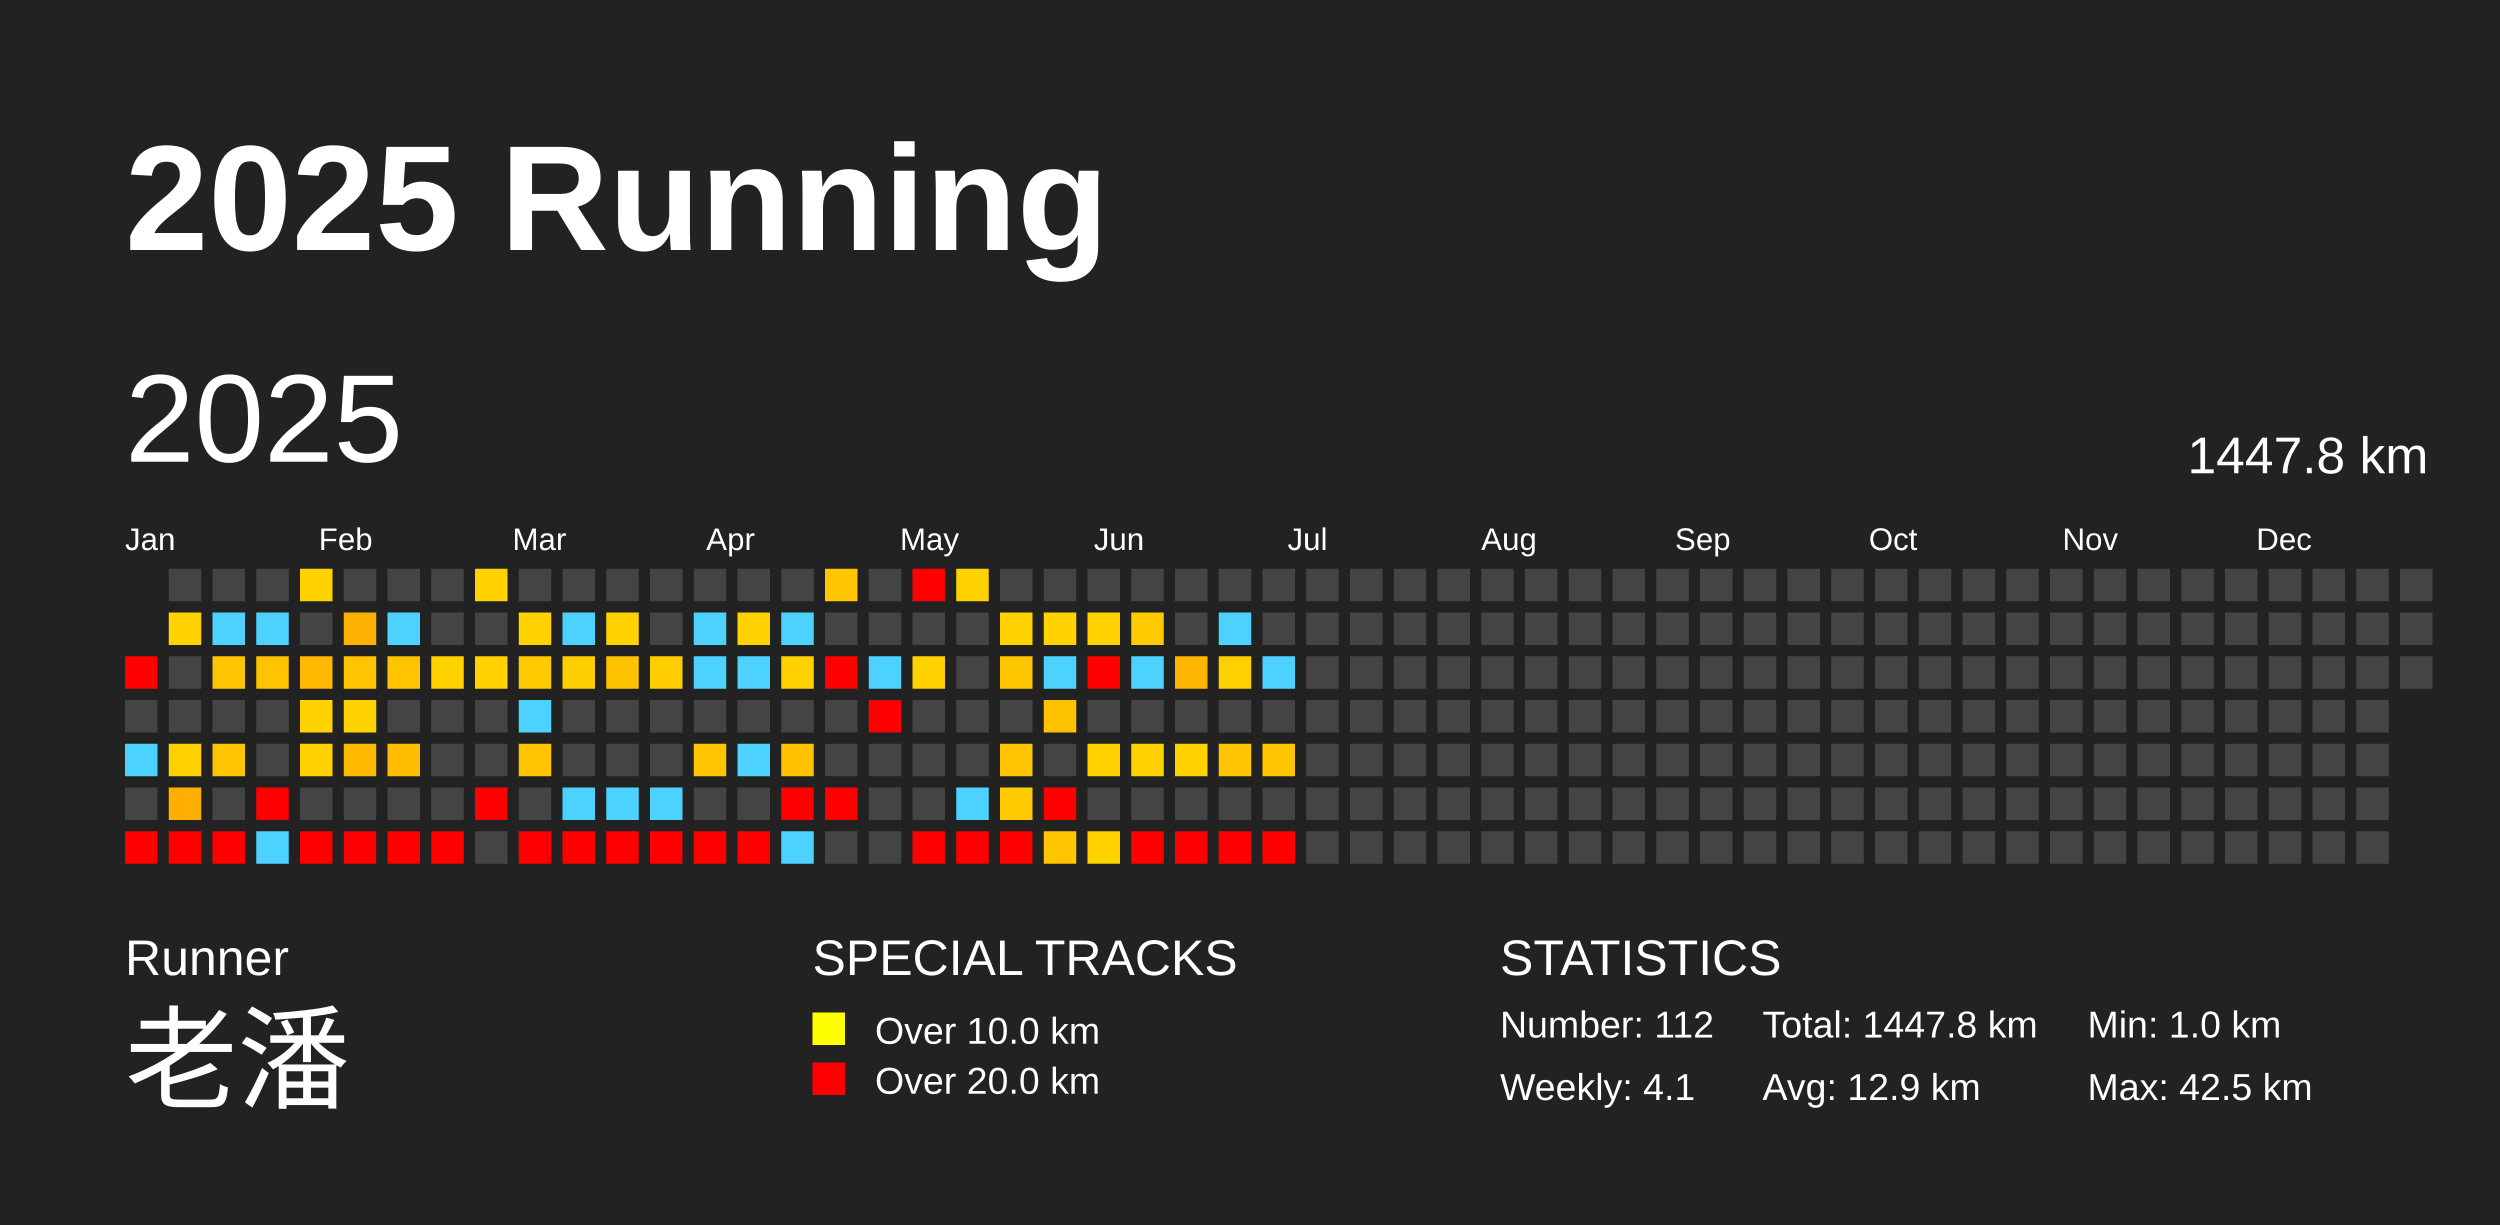
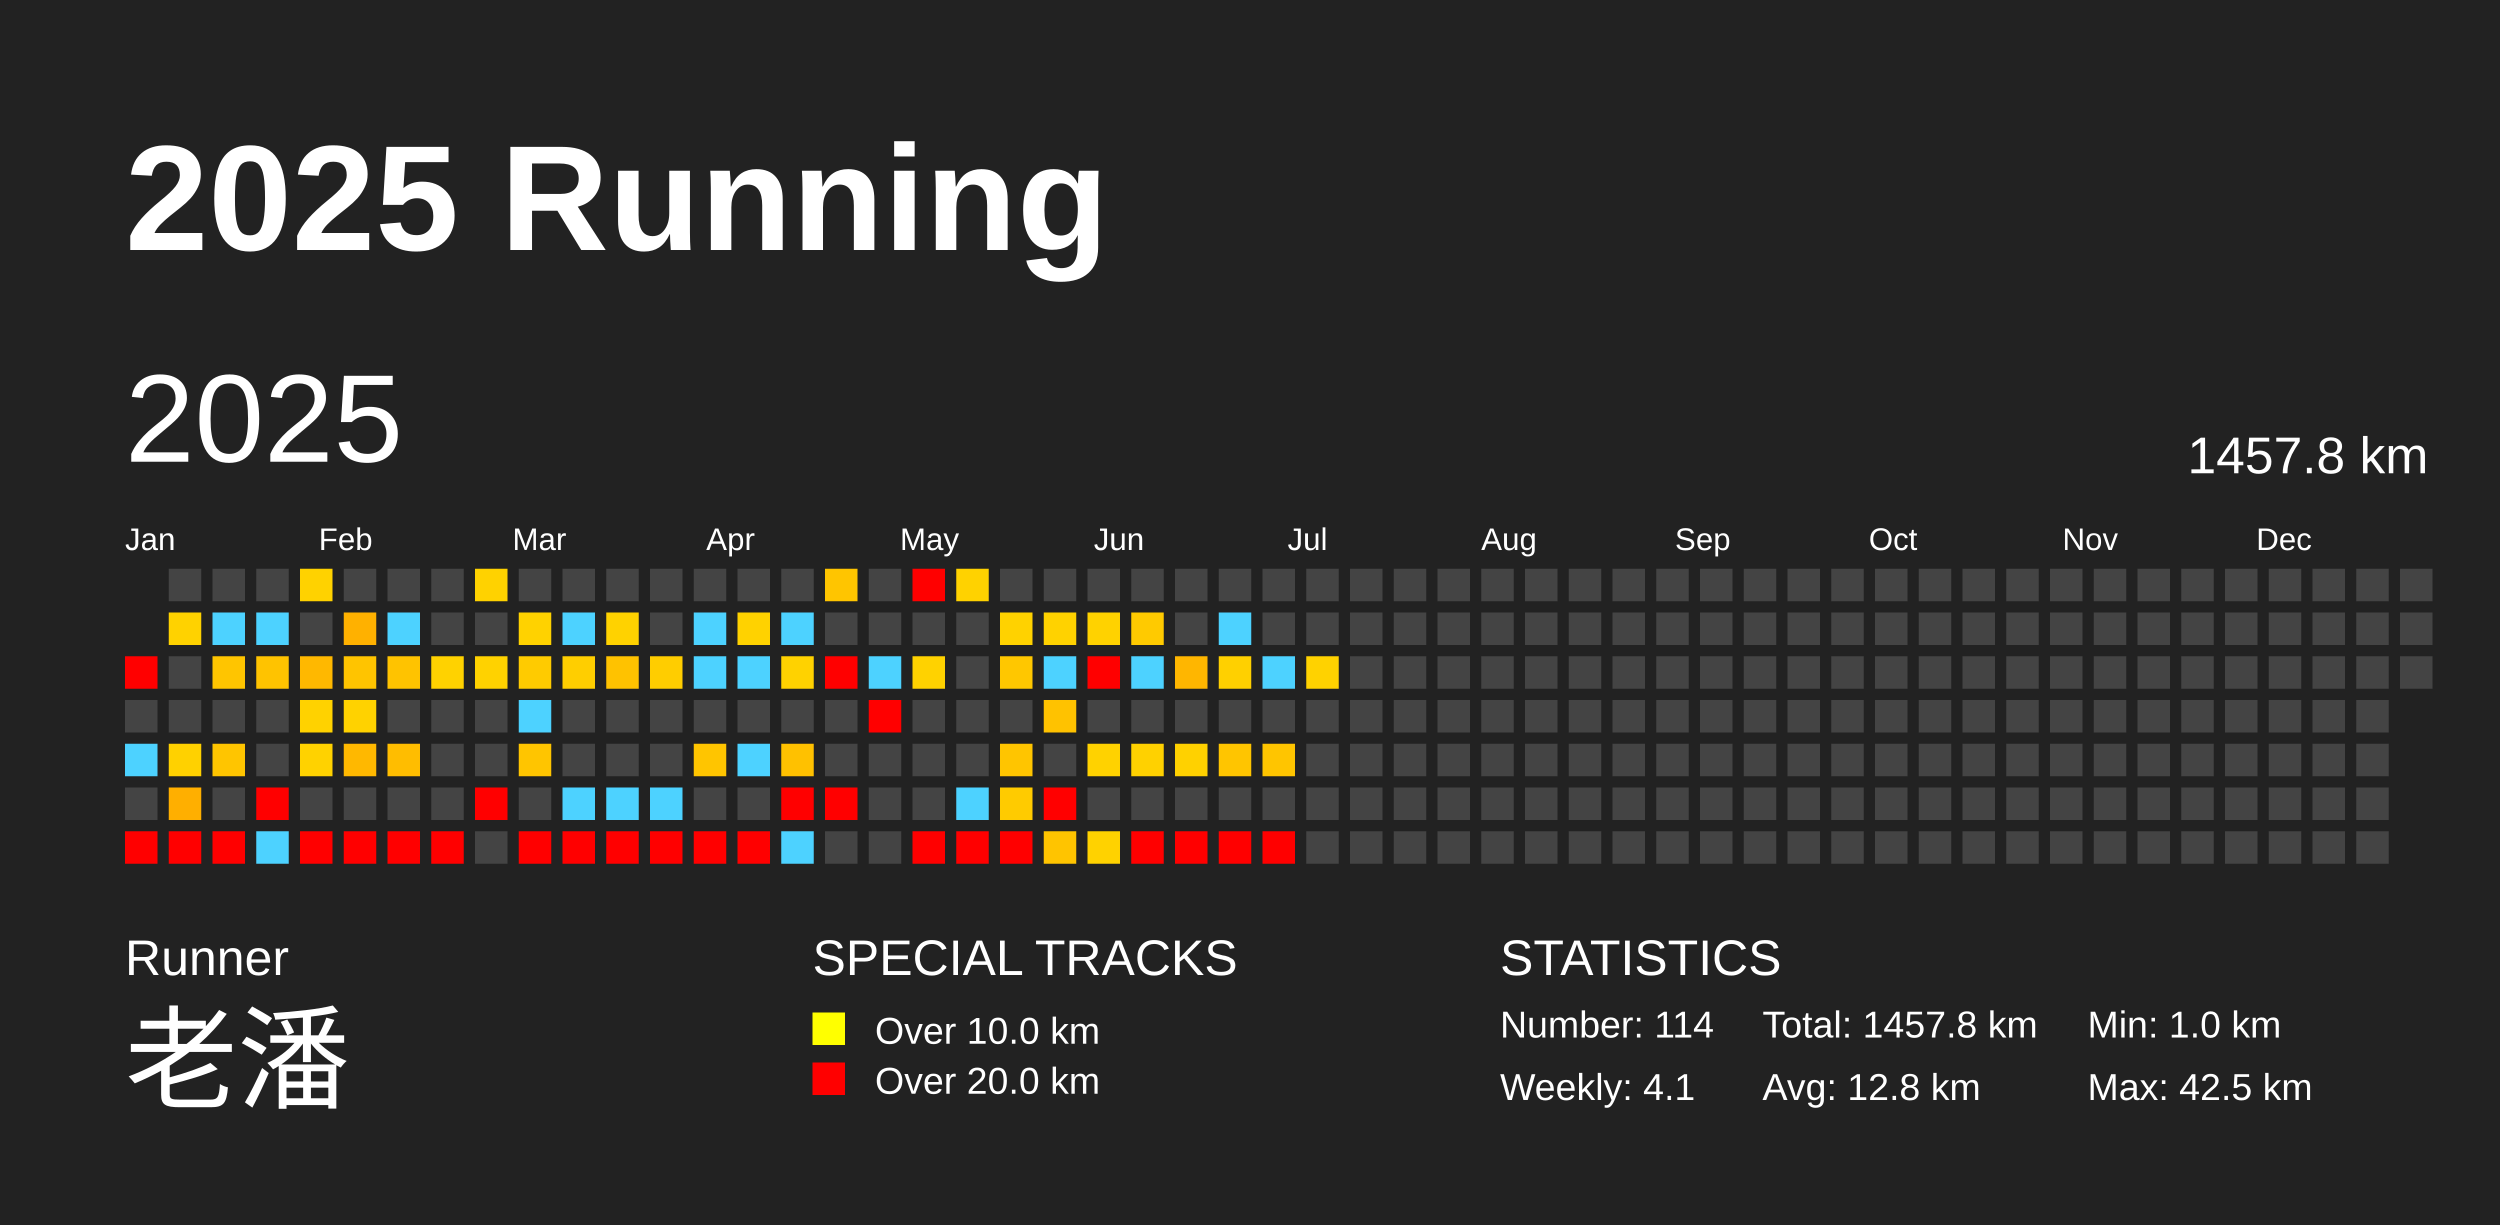
<svg xmlns="http://www.w3.org/2000/svg" baseProfile="full" height="98mm" version="1.1" viewBox="0,0,200,98" width="200mm">
  <defs />
  <rect fill="#222222" height="98" width="200" x="0" y="0" />
  <text fill="#FFFFFF" style="font-size:12px; font-family:Arial; font-weight:bold;" x="10" y="20">2025 Running</text>
  <text fill="#FFFFFF" style="font-size:4px; font-family:Arial" x="10" y="78">Runner</text>
  <text fill="#FFFFFF" style="font-size:9px; font-family:Arial" x="10" y="88">老潘</text>
  <text fill="#FFFFFF" style="font-size:4px; font-family:Arial" x="65" y="78">SPECIAL TRACKS</text>
  <rect fill="yellow" height="2.6" width="2.6" x="65" y="81" />
  <text fill="#FFFFFF" style="font-size:3px; font-family:Arial" x="70" y="83.5">Over 10.0 km</text>
  <rect fill="red" height="2.6" width="2.6" x="65" y="85" />
  <text fill="#FFFFFF" style="font-size:3px; font-family:Arial" x="70" y="87.5">Over 20.0 km</text>
  <text fill="#FFFFFF" style="font-size:4px; font-family:Arial" x="120" y="78">STATISTICS</text>
-   <text fill="#FFFFFF" style="font-size:3px; font-family:Arial" x="120" y="83">Number: 112</text>
+   <text fill="#FFFFFF" style="font-size:3px; font-family:Arial" x="120" y="83">Number: 114</text>
  <text fill="#FFFFFF" style="font-size:3px; font-family:Arial" x="120" y="88">Weekly: 4.1</text>
-   <text fill="#FFFFFF" style="font-size:3px; font-family:Arial" x="141" y="83">Total: 1447.8 km</text>
-   <text fill="#FFFFFF" style="font-size:3px; font-family:Arial" x="141" y="88">Avg: 12.9 km</text>
+   <text fill="#FFFFFF" style="font-size:3px; font-family:Arial" x="141" y="83">Total: 1457.8 km</text>
+   <text fill="#FFFFFF" style="font-size:3px; font-family:Arial" x="141" y="88">Avg: 12.8 km</text>
  <text fill="#FFFFFF" style="font-size:3px; font-family:Arial" x="167" y="83">Min: 1.0 km</text>
  <text fill="#FFFFFF" style="font-size:3px; font-family:Arial" x="167" y="88">Max: 42.5 km</text>
  <text dominant-baseline="hanging" fill="#FFFFFF" style="font-size:10.0px; font-family:Arial;" x="10" y="30">2025</text>
-   <text dominant-baseline="hanging" fill="#FFFFFF" style="font-size:4.125px; font-family:Arial;" x="175" y="35">1447.8 km</text>
+   <text dominant-baseline="hanging" fill="#FFFFFF" style="font-size:4.125px; font-family:Arial;" x="175" y="35">1457.8 km</text>
  <text fill="#FFFFFF" style="font-size:2.5px; font-family:Arial" x="10.0" y="44">Jan</text>
  <text fill="#FFFFFF" style="font-size:2.5px; font-family:Arial" x="25.5" y="44">Feb</text>
  <text fill="#FFFFFF" style="font-size:2.5px; font-family:Arial" x="41.0" y="44">Mar</text>
  <text fill="#FFFFFF" style="font-size:2.5px; font-family:Arial" x="56.5" y="44">Apr</text>
  <text fill="#FFFFFF" style="font-size:2.5px; font-family:Arial" x="72.0" y="44">May</text>
  <text fill="#FFFFFF" style="font-size:2.5px; font-family:Arial" x="87.5" y="44">Jun</text>
  <text fill="#FFFFFF" style="font-size:2.5px; font-family:Arial" x="103.0" y="44">Jul</text>
  <text fill="#FFFFFF" style="font-size:2.5px; font-family:Arial" x="118.5" y="44">Aug</text>
  <text fill="#FFFFFF" style="font-size:2.5px; font-family:Arial" x="134.0" y="44">Sep</text>
  <text fill="#FFFFFF" style="font-size:2.5px; font-family:Arial" x="149.5" y="44">Oct</text>
  <text fill="#FFFFFF" style="font-size:2.5px; font-family:Arial" x="165.0" y="44">Nov</text>
  <text fill="#FFFFFF" style="font-size:2.5px; font-family:Arial" x="180.5" y="44">Dec</text>
  <rect fill="red" height="2.6" width="2.6" x="10.0" y="52.5" />
  <rect fill="#444444" height="2.6" width="2.6" x="10.0" y="56.0" />
  <rect fill="#4dd2ff" height="2.6" width="2.6" x="10.0" y="59.5" />
  <rect fill="#444444" height="2.6" width="2.6" x="10.0" y="63.0" />
  <rect fill="red" height="2.6" width="2.6" x="10.0" y="66.5" />
  <rect fill="#444444" height="2.6" width="2.6" x="13.5" y="45.5" />
  <rect fill="#ffd200" height="2.6" width="2.6" x="13.5" y="49.0" />
  <rect fill="#444444" height="2.6" width="2.6" x="13.5" y="52.5" />
  <rect fill="#444444" height="2.6" width="2.6" x="13.5" y="56.0" />
  <rect fill="#ffd100" height="2.6" width="2.6" x="13.5" y="59.5" />
  <rect fill="#ffaf00" height="2.6" width="2.6" x="13.5" y="63.0" />
  <rect fill="red" height="2.6" width="2.6" x="13.5" y="66.5" />
  <rect fill="#444444" height="2.6" width="2.6" x="17.0" y="45.5" />
  <rect fill="#4dd2ff" height="2.6" width="2.6" x="17.0" y="49.0" />
  <rect fill="#ffc500" height="2.6" width="2.6" x="17.0" y="52.5" />
  <rect fill="#444444" height="2.6" width="2.6" x="17.0" y="56.0" />
  <rect fill="#ffc500" height="2.6" width="2.6" x="17.0" y="59.5" />
  <rect fill="#444444" height="2.6" width="2.6" x="17.0" y="63.0" />
  <rect fill="red" height="2.6" width="2.6" x="17.0" y="66.5" />
  <rect fill="#444444" height="2.6" width="2.6" x="20.5" y="45.5" />
  <rect fill="#4dd2ff" height="2.6" width="2.6" x="20.5" y="49.0" />
  <rect fill="#ffc300" height="2.6" width="2.6" x="20.5" y="52.5" />
  <rect fill="#444444" height="2.6" width="2.6" x="20.5" y="56.0" />
  <rect fill="#444444" height="2.6" width="2.6" x="20.5" y="59.5" />
  <rect fill="red" height="2.6" width="2.6" x="20.5" y="63.0" />
  <rect fill="#4dd2ff" height="2.6" width="2.6" x="20.5" y="66.5" />
  <rect fill="#ffd200" height="2.6" width="2.6" x="24.0" y="45.5" />
  <rect fill="#444444" height="2.6" width="2.6" x="24.0" y="49.0" />
  <rect fill="#ffb800" height="2.6" width="2.6" x="24.0" y="52.5" />
  <rect fill="#ffd200" height="2.6" width="2.6" x="24.0" y="56.0" />
  <rect fill="#ffd200" height="2.6" width="2.6" x="24.0" y="59.5" />
  <rect fill="#444444" height="2.6" width="2.6" x="24.0" y="63.0" />
  <rect fill="red" height="2.6" width="2.6" x="24.0" y="66.5" />
  <rect fill="#444444" height="2.6" width="2.6" x="27.5" y="45.5" />
  <rect fill="#ffb100" height="2.6" width="2.6" x="27.5" y="49.0" />
  <rect fill="#ffc400" height="2.6" width="2.6" x="27.5" y="52.5" />
  <rect fill="#ffd200" height="2.6" width="2.6" x="27.5" y="56.0" />
  <rect fill="#ffb800" height="2.6" width="2.6" x="27.5" y="59.5" />
  <rect fill="#444444" height="2.6" width="2.6" x="27.5" y="63.0" />
  <rect fill="red" height="2.6" width="2.6" x="27.5" y="66.5" />
  <rect fill="#444444" height="2.6" width="2.6" x="31.0" y="45.5" />
  <rect fill="#4dd2ff" height="2.6" width="2.6" x="31.0" y="49.0" />
  <rect fill="#ffc300" height="2.6" width="2.6" x="31.0" y="52.5" />
  <rect fill="#444444" height="2.6" width="2.6" x="31.0" y="56.0" />
  <rect fill="#ffbd00" height="2.6" width="2.6" x="31.0" y="59.5" />
  <rect fill="#444444" height="2.6" width="2.6" x="31.0" y="63.0" />
  <rect fill="red" height="2.6" width="2.6" x="31.0" y="66.5" />
  <rect fill="#444444" height="2.6" width="2.6" x="34.5" y="45.5" />
  <rect fill="#444444" height="2.6" width="2.6" x="34.5" y="49.0" />
  <rect fill="#ffd200" height="2.6" width="2.6" x="34.5" y="52.5" />
  <rect fill="#444444" height="2.6" width="2.6" x="34.5" y="56.0" />
  <rect fill="#444444" height="2.6" width="2.6" x="34.5" y="59.5" />
  <rect fill="#444444" height="2.6" width="2.6" x="34.5" y="63.0" />
  <rect fill="red" height="2.6" width="2.6" x="34.5" y="66.5" />
  <rect fill="#ffd200" height="2.6" width="2.6" x="38.0" y="45.5" />
  <rect fill="#444444" height="2.6" width="2.6" x="38.0" y="49.0" />
  <rect fill="#ffd200" height="2.6" width="2.6" x="38.0" y="52.5" />
  <rect fill="#444444" height="2.6" width="2.6" x="38.0" y="56.0" />
  <rect fill="#444444" height="2.6" width="2.6" x="38.0" y="59.5" />
  <rect fill="red" height="2.6" width="2.6" x="38.0" y="63.0" />
  <rect fill="#444444" height="2.6" width="2.6" x="38.0" y="66.5" />
  <rect fill="#444444" height="2.6" width="2.6" x="41.5" y="45.5" />
  <rect fill="#ffd200" height="2.6" width="2.6" x="41.5" y="49.0" />
  <rect fill="#ffcb00" height="2.6" width="2.6" x="41.5" y="52.5" />
  <rect fill="#4dd2ff" height="2.6" width="2.6" x="41.5" y="56.0" />
  <rect fill="#ffc500" height="2.6" width="2.6" x="41.5" y="59.5" />
  <rect fill="#444444" height="2.6" width="2.6" x="41.5" y="63.0" />
  <rect fill="red" height="2.6" width="2.6" x="41.5" y="66.5" />
  <rect fill="#444444" height="2.6" width="2.6" x="45.0" y="45.5" />
  <rect fill="#4dd2ff" height="2.6" width="2.6" x="45.0" y="49.0" />
  <rect fill="#ffce00" height="2.6" width="2.6" x="45.0" y="52.5" />
  <rect fill="#444444" height="2.6" width="2.6" x="45.0" y="56.0" />
  <rect fill="#444444" height="2.6" width="2.6" x="45.0" y="59.5" />
  <rect fill="#4dd2ff" height="2.6" width="2.6" x="45.0" y="63.0" />
  <rect fill="red" height="2.6" width="2.6" x="45.0" y="66.5" />
  <rect fill="#444444" height="2.6" width="2.6" x="48.5" y="45.5" />
  <rect fill="#ffd200" height="2.6" width="2.6" x="48.5" y="49.0" />
  <rect fill="#ffc200" height="2.6" width="2.6" x="48.5" y="52.5" />
  <rect fill="#444444" height="2.6" width="2.6" x="48.5" y="56.0" />
  <rect fill="#444444" height="2.6" width="2.6" x="48.5" y="59.5" />
  <rect fill="#4dd2ff" height="2.6" width="2.6" x="48.5" y="63.0" />
  <rect fill="red" height="2.6" width="2.6" x="48.5" y="66.5" />
  <rect fill="#444444" height="2.6" width="2.6" x="52.0" y="45.5" />
  <rect fill="#444444" height="2.6" width="2.6" x="52.0" y="49.0" />
  <rect fill="#ffcd00" height="2.6" width="2.6" x="52.0" y="52.5" />
  <rect fill="#444444" height="2.6" width="2.6" x="52.0" y="56.0" />
  <rect fill="#444444" height="2.6" width="2.6" x="52.0" y="59.5" />
  <rect fill="#4dd2ff" height="2.6" width="2.6" x="52.0" y="63.0" />
  <rect fill="red" height="2.6" width="2.6" x="52.0" y="66.5" />
  <rect fill="#444444" height="2.6" width="2.6" x="55.5" y="45.5" />
  <rect fill="#4dd2ff" height="2.6" width="2.6" x="55.5" y="49.0" />
  <rect fill="#4dd2ff" height="2.6" width="2.6" x="55.5" y="52.5" />
  <rect fill="#444444" height="2.6" width="2.6" x="55.5" y="56.0" />
  <rect fill="#ffc500" height="2.6" width="2.6" x="55.5" y="59.5" />
  <rect fill="#444444" height="2.6" width="2.6" x="55.5" y="63.0" />
  <rect fill="red" height="2.6" width="2.6" x="55.5" y="66.5" />
  <rect fill="#444444" height="2.6" width="2.6" x="59.0" y="45.5" />
  <rect fill="#ffd200" height="2.6" width="2.6" x="59.0" y="49.0" />
  <rect fill="#4dd2ff" height="2.6" width="2.6" x="59.0" y="52.5" />
  <rect fill="#444444" height="2.6" width="2.6" x="59.0" y="56.0" />
  <rect fill="#4dd2ff" height="2.6" width="2.6" x="59.0" y="59.5" />
  <rect fill="#444444" height="2.6" width="2.6" x="59.0" y="63.0" />
  <rect fill="red" height="2.6" width="2.6" x="59.0" y="66.5" />
  <rect fill="#444444" height="2.6" width="2.6" x="62.5" y="45.5" />
  <rect fill="#4dd2ff" height="2.6" width="2.6" x="62.5" y="49.0" />
  <rect fill="#ffd200" height="2.6" width="2.6" x="62.5" y="52.5" />
  <rect fill="#444444" height="2.6" width="2.6" x="62.5" y="56.0" />
  <rect fill="#ffc100" height="2.6" width="2.6" x="62.5" y="59.5" />
  <rect fill="red" height="2.6" width="2.6" x="62.5" y="63.0" />
  <rect fill="#4dd2ff" height="2.6" width="2.6" x="62.5" y="66.5" />
  <rect fill="#ffc500" height="2.6" width="2.6" x="66.0" y="45.5" />
  <rect fill="#444444" height="2.6" width="2.6" x="66.0" y="49.0" />
  <rect fill="red" height="2.6" width="2.6" x="66.0" y="52.5" />
  <rect fill="#444444" height="2.6" width="2.6" x="66.0" y="56.0" />
  <rect fill="#444444" height="2.6" width="2.6" x="66.0" y="59.5" />
  <rect fill="red" height="2.6" width="2.6" x="66.0" y="63.0" />
  <rect fill="#444444" height="2.6" width="2.6" x="66.0" y="66.5" />
  <rect fill="#444444" height="2.6" width="2.6" x="69.5" y="45.5" />
  <rect fill="#444444" height="2.6" width="2.6" x="69.5" y="49.0" />
  <rect fill="#4dd2ff" height="2.6" width="2.6" x="69.5" y="52.5" />
  <rect fill="red" height="2.6" width="2.6" x="69.5" y="56.0" />
  <rect fill="#444444" height="2.6" width="2.6" x="69.5" y="59.5" />
  <rect fill="#444444" height="2.6" width="2.6" x="69.5" y="63.0" />
  <rect fill="#444444" height="2.6" width="2.6" x="69.5" y="66.5" />
  <rect fill="red" height="2.6" width="2.6" x="73.0" y="45.5" />
  <rect fill="#444444" height="2.6" width="2.6" x="73.0" y="49.0" />
  <rect fill="#ffd200" height="2.6" width="2.6" x="73.0" y="52.5" />
  <rect fill="#444444" height="2.6" width="2.6" x="73.0" y="56.0" />
  <rect fill="#444444" height="2.6" width="2.6" x="73.0" y="59.5" />
  <rect fill="#444444" height="2.6" width="2.6" x="73.0" y="63.0" />
  <rect fill="red" height="2.6" width="2.6" x="73.0" y="66.5" />
  <rect fill="#ffd200" height="2.6" width="2.6" x="76.5" y="45.5" />
  <rect fill="#444444" height="2.6" width="2.6" x="76.5" y="49.0" />
  <rect fill="#444444" height="2.6" width="2.6" x="76.5" y="52.5" />
  <rect fill="#444444" height="2.6" width="2.6" x="76.5" y="56.0" />
  <rect fill="#444444" height="2.6" width="2.6" x="76.5" y="59.5" />
  <rect fill="#4dd2ff" height="2.6" width="2.6" x="76.5" y="63.0" />
  <rect fill="red" height="2.6" width="2.6" x="76.5" y="66.5" />
  <rect fill="#444444" height="2.6" width="2.6" x="80.0" y="45.5" />
  <rect fill="#ffd200" height="2.6" width="2.6" x="80.0" y="49.0" />
  <rect fill="#ffc700" height="2.6" width="2.6" x="80.0" y="52.5" />
  <rect fill="#444444" height="2.6" width="2.6" x="80.0" y="56.0" />
  <rect fill="#ffc500" height="2.6" width="2.6" x="80.0" y="59.5" />
  <rect fill="#ffcb00" height="2.6" width="2.6" x="80.0" y="63.0" />
  <rect fill="red" height="2.6" width="2.6" x="80.0" y="66.5" />
  <rect fill="#444444" height="2.6" width="2.6" x="83.5" y="45.5" />
  <rect fill="#ffd200" height="2.6" width="2.6" x="83.5" y="49.0" />
  <rect fill="#4dd2ff" height="2.6" width="2.6" x="83.5" y="52.5" />
  <rect fill="#ffc200" height="2.6" width="2.6" x="83.5" y="56.0" />
  <rect fill="#444444" height="2.6" width="2.6" x="83.5" y="59.5" />
  <rect fill="red" height="2.6" width="2.6" x="83.5" y="63.0" />
  <rect fill="#ffc400" height="2.6" width="2.6" x="83.5" y="66.5" />
  <rect fill="#444444" height="2.6" width="2.6" x="87.0" y="45.5" />
  <rect fill="#ffd200" height="2.6" width="2.6" x="87.0" y="49.0" />
  <rect fill="red" height="2.6" width="2.6" x="87.0" y="52.5" />
  <rect fill="#444444" height="2.6" width="2.6" x="87.0" y="56.0" />
  <rect fill="#ffd200" height="2.6" width="2.6" x="87.0" y="59.5" />
  <rect fill="#444444" height="2.6" width="2.6" x="87.0" y="63.0" />
  <rect fill="#ffd200" height="2.6" width="2.6" x="87.0" y="66.5" />
  <rect fill="#444444" height="2.6" width="2.6" x="90.5" y="45.5" />
  <rect fill="#ffca00" height="2.6" width="2.6" x="90.5" y="49.0" />
  <rect fill="#4dd2ff" height="2.6" width="2.6" x="90.5" y="52.5" />
  <rect fill="#444444" height="2.6" width="2.6" x="90.5" y="56.0" />
  <rect fill="#ffd100" height="2.6" width="2.6" x="90.5" y="59.5" />
  <rect fill="#444444" height="2.6" width="2.6" x="90.5" y="63.0" />
  <rect fill="red" height="2.6" width="2.6" x="90.5" y="66.5" />
  <rect fill="#444444" height="2.6" width="2.6" x="94.0" y="45.5" />
  <rect fill="#444444" height="2.6" width="2.6" x="94.0" y="49.0" />
  <rect fill="#ffb600" height="2.6" width="2.6" x="94.0" y="52.5" />
  <rect fill="#444444" height="2.6" width="2.6" x="94.0" y="56.0" />
  <rect fill="#ffd100" height="2.6" width="2.6" x="94.0" y="59.5" />
  <rect fill="#444444" height="2.6" width="2.6" x="94.0" y="63.0" />
  <rect fill="red" height="2.6" width="2.6" x="94.0" y="66.5" />
  <rect fill="#444444" height="2.6" width="2.6" x="97.5" y="45.5" />
  <rect fill="#4dd2ff" height="2.6" width="2.6" x="97.5" y="49.0" />
  <rect fill="#ffd000" height="2.6" width="2.6" x="97.5" y="52.5" />
  <rect fill="#444444" height="2.6" width="2.6" x="97.5" y="56.0" />
  <rect fill="#ffc500" height="2.6" width="2.6" x="97.5" y="59.5" />
  <rect fill="#444444" height="2.6" width="2.6" x="97.5" y="63.0" />
  <rect fill="red" height="2.6" width="2.6" x="97.5" y="66.5" />
  <rect fill="#444444" height="2.6" width="2.6" x="101.0" y="45.5" />
  <rect fill="#444444" height="2.6" width="2.6" x="101.0" y="49.0" />
  <rect fill="#4dd2ff" height="2.6" width="2.6" x="101.0" y="52.5" />
  <rect fill="#444444" height="2.6" width="2.6" x="101.0" y="56.0" />
  <rect fill="#ffc500" height="2.6" width="2.6" x="101.0" y="59.5" />
  <rect fill="#444444" height="2.6" width="2.6" x="101.0" y="63.0" />
  <rect fill="red" height="2.6" width="2.6" x="101.0" y="66.5" />
  <rect fill="#444444" height="2.6" width="2.6" x="104.5" y="45.5" />
  <rect fill="#444444" height="2.6" width="2.6" x="104.5" y="49.0" />
-   <rect fill="#444444" height="2.6" width="2.6" x="104.5" y="52.5" />
+   <rect fill="#ffd200" height="2.6" width="2.6" x="104.5" y="52.5" />
  <rect fill="#444444" height="2.6" width="2.6" x="104.5" y="56.0" />
  <rect fill="#444444" height="2.6" width="2.6" x="104.5" y="59.5" />
  <rect fill="#444444" height="2.6" width="2.6" x="104.5" y="63.0" />
  <rect fill="#444444" height="2.6" width="2.6" x="104.5" y="66.5" />
  <rect fill="#444444" height="2.6" width="2.6" x="108.0" y="45.5" />
  <rect fill="#444444" height="2.6" width="2.6" x="108.0" y="49.0" />
  <rect fill="#444444" height="2.6" width="2.6" x="108.0" y="52.5" />
  <rect fill="#444444" height="2.6" width="2.6" x="108.0" y="56.0" />
  <rect fill="#444444" height="2.6" width="2.6" x="108.0" y="59.5" />
  <rect fill="#444444" height="2.6" width="2.6" x="108.0" y="63.0" />
  <rect fill="#444444" height="2.6" width="2.6" x="108.0" y="66.5" />
  <rect fill="#444444" height="2.6" width="2.6" x="111.5" y="45.5" />
  <rect fill="#444444" height="2.6" width="2.6" x="111.5" y="49.0" />
  <rect fill="#444444" height="2.6" width="2.6" x="111.5" y="52.5" />
  <rect fill="#444444" height="2.6" width="2.6" x="111.5" y="56.0" />
  <rect fill="#444444" height="2.6" width="2.6" x="111.5" y="59.5" />
  <rect fill="#444444" height="2.6" width="2.6" x="111.5" y="63.0" />
  <rect fill="#444444" height="2.6" width="2.6" x="111.5" y="66.5" />
  <rect fill="#444444" height="2.6" width="2.6" x="115.0" y="45.5" />
  <rect fill="#444444" height="2.6" width="2.6" x="115.0" y="49.0" />
  <rect fill="#444444" height="2.6" width="2.6" x="115.0" y="52.5" />
  <rect fill="#444444" height="2.6" width="2.6" x="115.0" y="56.0" />
  <rect fill="#444444" height="2.6" width="2.6" x="115.0" y="59.5" />
  <rect fill="#444444" height="2.6" width="2.6" x="115.0" y="63.0" />
  <rect fill="#444444" height="2.6" width="2.6" x="115.0" y="66.5" />
  <rect fill="#444444" height="2.6" width="2.6" x="118.5" y="45.5" />
  <rect fill="#444444" height="2.6" width="2.6" x="118.5" y="49.0" />
  <rect fill="#444444" height="2.6" width="2.6" x="118.5" y="52.5" />
  <rect fill="#444444" height="2.6" width="2.6" x="118.5" y="56.0" />
  <rect fill="#444444" height="2.6" width="2.6" x="118.5" y="59.5" />
  <rect fill="#444444" height="2.6" width="2.6" x="118.5" y="63.0" />
  <rect fill="#444444" height="2.6" width="2.6" x="118.5" y="66.5" />
  <rect fill="#444444" height="2.6" width="2.6" x="122.0" y="45.5" />
  <rect fill="#444444" height="2.6" width="2.6" x="122.0" y="49.0" />
  <rect fill="#444444" height="2.6" width="2.6" x="122.0" y="52.5" />
  <rect fill="#444444" height="2.6" width="2.6" x="122.0" y="56.0" />
  <rect fill="#444444" height="2.6" width="2.6" x="122.0" y="59.5" />
  <rect fill="#444444" height="2.6" width="2.6" x="122.0" y="63.0" />
  <rect fill="#444444" height="2.6" width="2.6" x="122.0" y="66.5" />
  <rect fill="#444444" height="2.6" width="2.6" x="125.5" y="45.5" />
  <rect fill="#444444" height="2.6" width="2.6" x="125.5" y="49.0" />
  <rect fill="#444444" height="2.6" width="2.6" x="125.5" y="52.5" />
  <rect fill="#444444" height="2.6" width="2.6" x="125.5" y="56.0" />
  <rect fill="#444444" height="2.6" width="2.6" x="125.5" y="59.5" />
  <rect fill="#444444" height="2.6" width="2.6" x="125.5" y="63.0" />
  <rect fill="#444444" height="2.6" width="2.6" x="125.5" y="66.5" />
  <rect fill="#444444" height="2.6" width="2.6" x="129.0" y="45.5" />
  <rect fill="#444444" height="2.6" width="2.6" x="129.0" y="49.0" />
  <rect fill="#444444" height="2.6" width="2.6" x="129.0" y="52.5" />
  <rect fill="#444444" height="2.6" width="2.6" x="129.0" y="56.0" />
  <rect fill="#444444" height="2.6" width="2.6" x="129.0" y="59.5" />
  <rect fill="#444444" height="2.6" width="2.6" x="129.0" y="63.0" />
  <rect fill="#444444" height="2.6" width="2.6" x="129.0" y="66.5" />
  <rect fill="#444444" height="2.6" width="2.6" x="132.5" y="45.5" />
  <rect fill="#444444" height="2.6" width="2.6" x="132.5" y="49.0" />
  <rect fill="#444444" height="2.6" width="2.6" x="132.5" y="52.5" />
  <rect fill="#444444" height="2.6" width="2.6" x="132.5" y="56.0" />
  <rect fill="#444444" height="2.6" width="2.6" x="132.5" y="59.5" />
  <rect fill="#444444" height="2.6" width="2.6" x="132.5" y="63.0" />
  <rect fill="#444444" height="2.6" width="2.6" x="132.5" y="66.5" />
  <rect fill="#444444" height="2.6" width="2.6" x="136.0" y="45.5" />
  <rect fill="#444444" height="2.6" width="2.6" x="136.0" y="49.0" />
  <rect fill="#444444" height="2.6" width="2.6" x="136.0" y="52.5" />
  <rect fill="#444444" height="2.6" width="2.6" x="136.0" y="56.0" />
  <rect fill="#444444" height="2.6" width="2.6" x="136.0" y="59.5" />
  <rect fill="#444444" height="2.6" width="2.6" x="136.0" y="63.0" />
  <rect fill="#444444" height="2.6" width="2.6" x="136.0" y="66.5" />
  <rect fill="#444444" height="2.6" width="2.6" x="139.5" y="45.5" />
  <rect fill="#444444" height="2.6" width="2.6" x="139.5" y="49.0" />
  <rect fill="#444444" height="2.6" width="2.6" x="139.5" y="52.5" />
  <rect fill="#444444" height="2.6" width="2.6" x="139.5" y="56.0" />
  <rect fill="#444444" height="2.6" width="2.6" x="139.5" y="59.5" />
  <rect fill="#444444" height="2.6" width="2.6" x="139.5" y="63.0" />
  <rect fill="#444444" height="2.6" width="2.6" x="139.5" y="66.5" />
  <rect fill="#444444" height="2.6" width="2.6" x="143.0" y="45.5" />
  <rect fill="#444444" height="2.6" width="2.6" x="143.0" y="49.0" />
  <rect fill="#444444" height="2.6" width="2.6" x="143.0" y="52.5" />
  <rect fill="#444444" height="2.6" width="2.6" x="143.0" y="56.0" />
  <rect fill="#444444" height="2.6" width="2.6" x="143.0" y="59.5" />
  <rect fill="#444444" height="2.6" width="2.6" x="143.0" y="63.0" />
  <rect fill="#444444" height="2.6" width="2.6" x="143.0" y="66.5" />
  <rect fill="#444444" height="2.6" width="2.6" x="146.5" y="45.5" />
  <rect fill="#444444" height="2.6" width="2.6" x="146.5" y="49.0" />
  <rect fill="#444444" height="2.6" width="2.6" x="146.5" y="52.5" />
  <rect fill="#444444" height="2.6" width="2.6" x="146.5" y="56.0" />
  <rect fill="#444444" height="2.6" width="2.6" x="146.5" y="59.5" />
  <rect fill="#444444" height="2.6" width="2.6" x="146.5" y="63.0" />
  <rect fill="#444444" height="2.6" width="2.6" x="146.5" y="66.5" />
  <rect fill="#444444" height="2.6" width="2.6" x="150.0" y="45.5" />
  <rect fill="#444444" height="2.6" width="2.6" x="150.0" y="49.0" />
  <rect fill="#444444" height="2.6" width="2.6" x="150.0" y="52.5" />
  <rect fill="#444444" height="2.6" width="2.6" x="150.0" y="56.0" />
  <rect fill="#444444" height="2.6" width="2.6" x="150.0" y="59.5" />
  <rect fill="#444444" height="2.6" width="2.6" x="150.0" y="63.0" />
  <rect fill="#444444" height="2.6" width="2.6" x="150.0" y="66.5" />
  <rect fill="#444444" height="2.6" width="2.6" x="153.5" y="45.5" />
  <rect fill="#444444" height="2.6" width="2.6" x="153.5" y="49.0" />
  <rect fill="#444444" height="2.6" width="2.6" x="153.5" y="52.5" />
  <rect fill="#444444" height="2.6" width="2.6" x="153.5" y="56.0" />
  <rect fill="#444444" height="2.6" width="2.6" x="153.5" y="59.5" />
  <rect fill="#444444" height="2.6" width="2.6" x="153.5" y="63.0" />
  <rect fill="#444444" height="2.6" width="2.6" x="153.5" y="66.5" />
  <rect fill="#444444" height="2.6" width="2.6" x="157.0" y="45.5" />
  <rect fill="#444444" height="2.6" width="2.6" x="157.0" y="49.0" />
  <rect fill="#444444" height="2.6" width="2.6" x="157.0" y="52.5" />
  <rect fill="#444444" height="2.6" width="2.6" x="157.0" y="56.0" />
  <rect fill="#444444" height="2.6" width="2.6" x="157.0" y="59.5" />
  <rect fill="#444444" height="2.6" width="2.6" x="157.0" y="63.0" />
  <rect fill="#444444" height="2.6" width="2.6" x="157.0" y="66.5" />
  <rect fill="#444444" height="2.6" width="2.6" x="160.5" y="45.5" />
  <rect fill="#444444" height="2.6" width="2.6" x="160.5" y="49.0" />
  <rect fill="#444444" height="2.6" width="2.6" x="160.5" y="52.5" />
  <rect fill="#444444" height="2.6" width="2.6" x="160.5" y="56.0" />
  <rect fill="#444444" height="2.6" width="2.6" x="160.5" y="59.5" />
  <rect fill="#444444" height="2.6" width="2.6" x="160.5" y="63.0" />
  <rect fill="#444444" height="2.6" width="2.6" x="160.5" y="66.5" />
  <rect fill="#444444" height="2.6" width="2.6" x="164.0" y="45.5" />
  <rect fill="#444444" height="2.6" width="2.6" x="164.0" y="49.0" />
  <rect fill="#444444" height="2.6" width="2.6" x="164.0" y="52.5" />
  <rect fill="#444444" height="2.6" width="2.6" x="164.0" y="56.0" />
  <rect fill="#444444" height="2.6" width="2.6" x="164.0" y="59.5" />
  <rect fill="#444444" height="2.6" width="2.6" x="164.0" y="63.0" />
  <rect fill="#444444" height="2.6" width="2.6" x="164.0" y="66.5" />
  <rect fill="#444444" height="2.6" width="2.6" x="167.5" y="45.5" />
  <rect fill="#444444" height="2.6" width="2.6" x="167.5" y="49.0" />
  <rect fill="#444444" height="2.6" width="2.6" x="167.5" y="52.5" />
  <rect fill="#444444" height="2.6" width="2.6" x="167.5" y="56.0" />
  <rect fill="#444444" height="2.6" width="2.6" x="167.5" y="59.5" />
  <rect fill="#444444" height="2.6" width="2.6" x="167.5" y="63.0" />
  <rect fill="#444444" height="2.6" width="2.6" x="167.5" y="66.5" />
  <rect fill="#444444" height="2.6" width="2.6" x="171.0" y="45.5" />
  <rect fill="#444444" height="2.6" width="2.6" x="171.0" y="49.0" />
  <rect fill="#444444" height="2.6" width="2.6" x="171.0" y="52.5" />
  <rect fill="#444444" height="2.6" width="2.6" x="171.0" y="56.0" />
  <rect fill="#444444" height="2.6" width="2.6" x="171.0" y="59.5" />
  <rect fill="#444444" height="2.6" width="2.6" x="171.0" y="63.0" />
  <rect fill="#444444" height="2.6" width="2.6" x="171.0" y="66.5" />
  <rect fill="#444444" height="2.6" width="2.6" x="174.5" y="45.5" />
  <rect fill="#444444" height="2.6" width="2.6" x="174.5" y="49.0" />
  <rect fill="#444444" height="2.6" width="2.6" x="174.5" y="52.5" />
  <rect fill="#444444" height="2.6" width="2.6" x="174.5" y="56.0" />
  <rect fill="#444444" height="2.6" width="2.6" x="174.5" y="59.5" />
  <rect fill="#444444" height="2.6" width="2.6" x="174.5" y="63.0" />
  <rect fill="#444444" height="2.6" width="2.6" x="174.5" y="66.5" />
  <rect fill="#444444" height="2.6" width="2.6" x="178.0" y="45.5" />
  <rect fill="#444444" height="2.6" width="2.6" x="178.0" y="49.0" />
  <rect fill="#444444" height="2.6" width="2.6" x="178.0" y="52.5" />
  <rect fill="#444444" height="2.6" width="2.6" x="178.0" y="56.0" />
  <rect fill="#444444" height="2.6" width="2.6" x="178.0" y="59.5" />
  <rect fill="#444444" height="2.6" width="2.6" x="178.0" y="63.0" />
  <rect fill="#444444" height="2.6" width="2.6" x="178.0" y="66.5" />
  <rect fill="#444444" height="2.6" width="2.6" x="181.5" y="45.5" />
  <rect fill="#444444" height="2.6" width="2.6" x="181.5" y="49.0" />
  <rect fill="#444444" height="2.6" width="2.6" x="181.5" y="52.5" />
  <rect fill="#444444" height="2.6" width="2.6" x="181.5" y="56.0" />
  <rect fill="#444444" height="2.6" width="2.6" x="181.5" y="59.5" />
  <rect fill="#444444" height="2.6" width="2.6" x="181.5" y="63.0" />
  <rect fill="#444444" height="2.6" width="2.6" x="181.5" y="66.5" />
  <rect fill="#444444" height="2.6" width="2.6" x="185.0" y="45.5" />
  <rect fill="#444444" height="2.6" width="2.6" x="185.0" y="49.0" />
  <rect fill="#444444" height="2.6" width="2.6" x="185.0" y="52.5" />
  <rect fill="#444444" height="2.6" width="2.6" x="185.0" y="56.0" />
  <rect fill="#444444" height="2.6" width="2.6" x="185.0" y="59.5" />
  <rect fill="#444444" height="2.6" width="2.6" x="185.0" y="63.0" />
  <rect fill="#444444" height="2.6" width="2.6" x="185.0" y="66.5" />
  <rect fill="#444444" height="2.6" width="2.6" x="188.5" y="45.5" />
  <rect fill="#444444" height="2.6" width="2.6" x="188.5" y="49.0" />
  <rect fill="#444444" height="2.6" width="2.6" x="188.5" y="52.5" />
  <rect fill="#444444" height="2.6" width="2.6" x="188.5" y="56.0" />
  <rect fill="#444444" height="2.6" width="2.6" x="188.5" y="59.5" />
  <rect fill="#444444" height="2.6" width="2.6" x="188.5" y="63.0" />
  <rect fill="#444444" height="2.6" width="2.6" x="188.5" y="66.5" />
  <rect fill="#444444" height="2.6" width="2.6" x="192.0" y="45.5" />
  <rect fill="#444444" height="2.6" width="2.6" x="192.0" y="49.0" />
  <rect fill="#444444" height="2.6" width="2.6" x="192.0" y="52.5" />
</svg>
